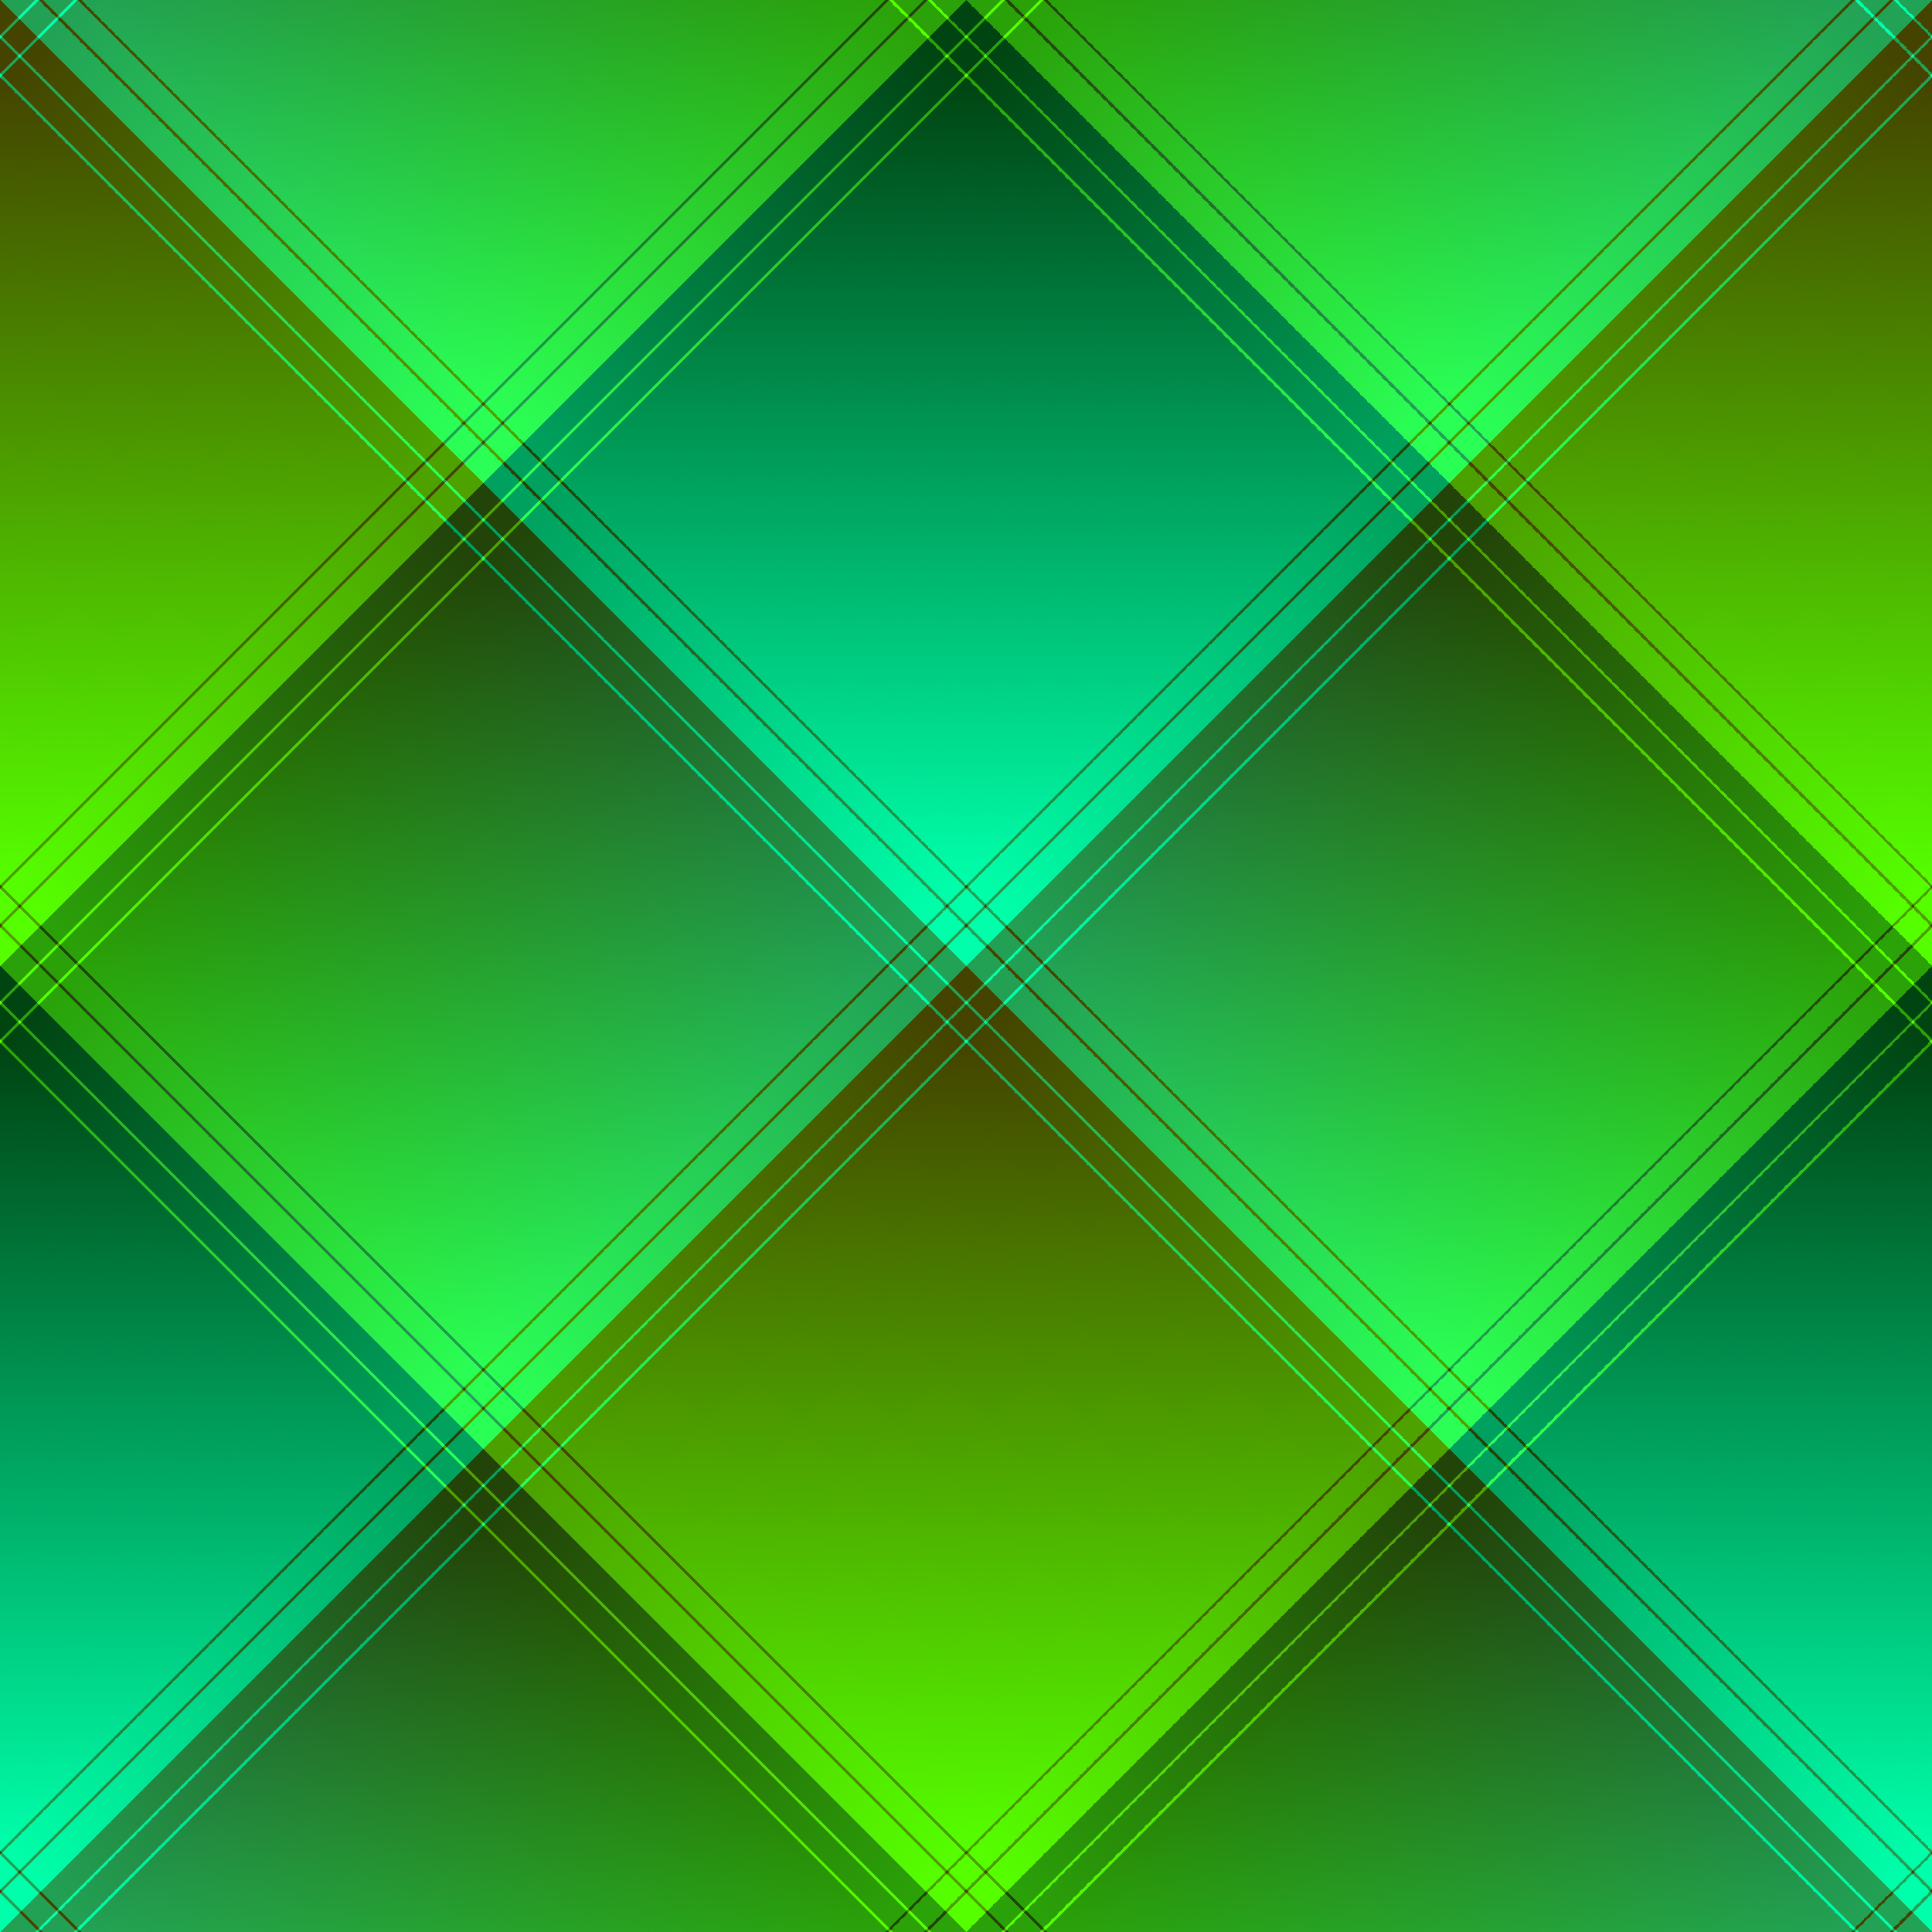
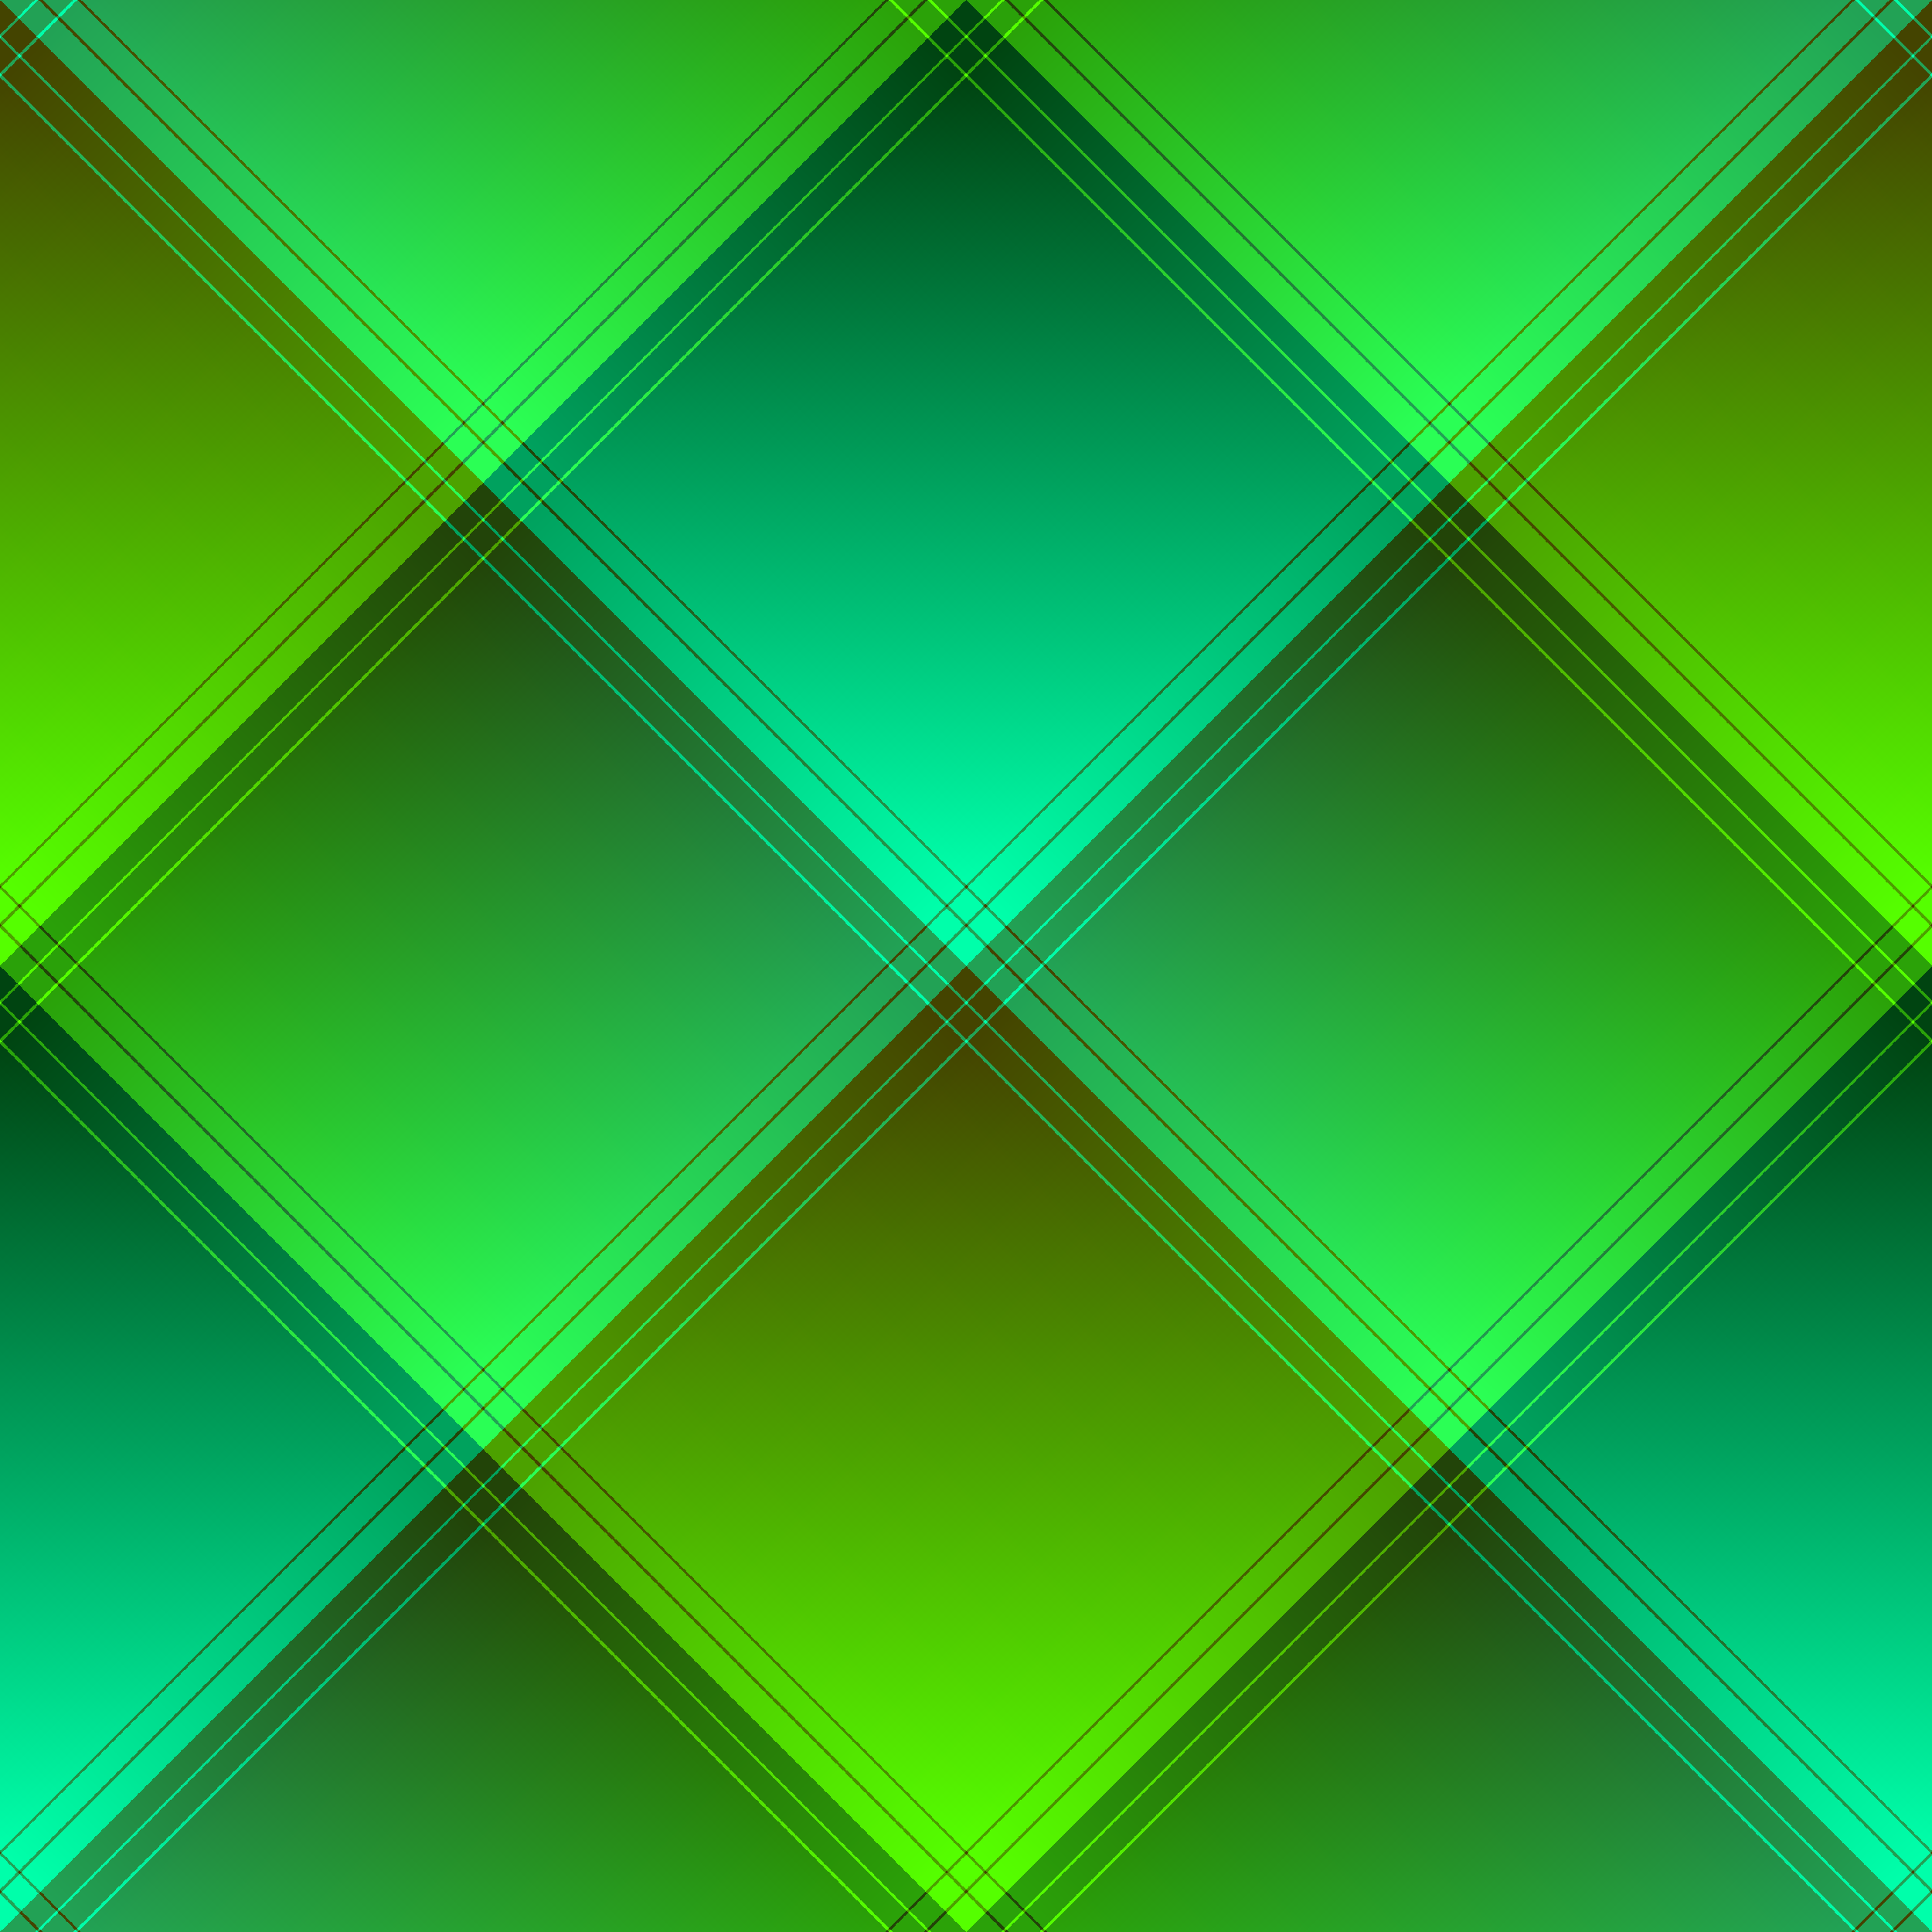
- <svg xmlns="http://www.w3.org/2000/svg" xmlns:xlink="http://www.w3.org/1999/xlink" version="1.1" viewBox="0 0 512 512" height="512" width="512">
+ <svg xmlns="http://www.w3.org/2000/svg" xmlns:xlink="http://www.w3.org/1999/xlink" width="100%" height="100%" viewBox="0 0 1000 1000" preserveAspectRatio="xMidYMid meet">
  <defs>
    <linearGradient id="linearGradient821">
      <stop style="stop-color:#00ffaa;stop-opacity:1" offset="0.000" />
      <stop style="stop-color:#00ffaa;stop-opacity:1" offset="0.010" />
      <stop style="stop-color:#444400;stop-opacity:1" offset="0.010" />
      <stop style="stop-color:#444400;stop-opacity:1" offset="0.011" />
      <stop style="stop-color:#00ffaa;stop-opacity:1" offset="0.011" />
      <stop style="stop-color:#00ffaa;stop-opacity:1" offset="0.020" />
      <stop style="stop-color:#444400;stop-opacity:1" offset="0.020" />
      <stop style="stop-color:#444400;stop-opacity:1" offset="0.021" />
      <stop style="stop-color:#00ffaa;stop-opacity:1" offset="0.021" />
      <stop style="stop-color:#004411;stop-opacity:1" offset="0.230" />
      <stop style="stop-color:#55ff00;stop-opacity:1" offset="0.230" />
      <stop style="stop-color:#55ff00;stop-opacity:1" offset="0.231" />
      <stop style="stop-color:#004411;stop-opacity:1" offset="0.231" />
      <stop style="stop-color:#004411;stop-opacity:1" offset="0.240" />
      <stop style="stop-color:#55ff00;stop-opacity:1" offset="0.240" />
      <stop style="stop-color:#55ff00;stop-opacity:1" offset="0.241" />
      <stop style="stop-color:#004411;stop-opacity:1" offset="0.241" />
      <stop style="stop-color:#004411;stop-opacity:1" offset="0.250" />
      <stop style="stop-color:#55ff00;stop-opacity:1" offset="0.250" />
      <stop style="stop-color:#55ff00;stop-opacity:1" offset="0.260" />
      <stop style="stop-color:#444400;stop-opacity:1" offset="0.260" />
      <stop style="stop-color:#444400;stop-opacity:1" offset="0.261" />
      <stop style="stop-color:#55ff00;stop-opacity:1" offset="0.261" />
      <stop style="stop-color:#55ff00;stop-opacity:1" offset="0.270" />
      <stop style="stop-color:#444400;stop-opacity:1" offset="0.270" />
      <stop style="stop-color:#444400;stop-opacity:1" offset="0.271" />
      <stop style="stop-color:#55ff00;stop-opacity:1" offset="0.271" />
      <stop style="stop-color:#444400;stop-opacity:1" offset="0.480" />
      <stop style="stop-color:#00ffaa;stop-opacity:1" offset="0.480" />
      <stop style="stop-color:#00ffaa;stop-opacity:1" offset="0.481" />
      <stop style="stop-color:#444400;stop-opacity:1" offset="0.481" />
      <stop style="stop-color:#444400;stop-opacity:1" offset="0.490" />
      <stop style="stop-color:#00ffaa;stop-opacity:1" offset="0.490" />
      <stop style="stop-color:#00ffaa;stop-opacity:1" offset="0.491" />
      <stop style="stop-color:#444400;stop-opacity:1" offset="0.491" />
      <stop style="stop-color:#444400;stop-opacity:1" offset="0.500" />
      <stop style="stop-color:#00ffaa;stop-opacity:1" offset="0.500" />
      <stop style="stop-color:#00ffaa;stop-opacity:1" offset="0.510" />
      <stop style="stop-color:#444400;stop-opacity:1" offset="0.510" />
      <stop style="stop-color:#444400;stop-opacity:1" offset="0.511" />
      <stop style="stop-color:#00ffaa;stop-opacity:1" offset="0.511" />
      <stop style="stop-color:#00ffaa;stop-opacity:1" offset="0.520" />
      <stop style="stop-color:#444400;stop-opacity:1" offset="0.520" />
      <stop style="stop-color:#444400;stop-opacity:1" offset="0.521" />
      <stop style="stop-color:#00ffaa;stop-opacity:1" offset="0.521" />
      <stop style="stop-color:#004411;stop-opacity:1" offset="0.730" />
      <stop style="stop-color:#55ff00;stop-opacity:1" offset="0.730" />
      <stop style="stop-color:#55ff00;stop-opacity:1" offset="0.731" />
      <stop style="stop-color:#004411;stop-opacity:1" offset="0.731" />
      <stop style="stop-color:#004411;stop-opacity:1" offset="0.740" />
      <stop style="stop-color:#55ff00;stop-opacity:1" offset="0.740" />
      <stop style="stop-color:#55ff00;stop-opacity:1" offset="0.741" />
      <stop style="stop-color:#004411;stop-opacity:1" offset="0.741" />
      <stop style="stop-color:#004411;stop-opacity:1" offset="0.750" />
      <stop style="stop-color:#55ff00;stop-opacity:1" offset="0.750" />
      <stop style="stop-color:#55ff00;stop-opacity:1" offset="0.760" />
      <stop style="stop-color:#444400;stop-opacity:1" offset="0.760" />
      <stop style="stop-color:#444400;stop-opacity:1" offset="0.761" />
      <stop style="stop-color:#55ff00;stop-opacity:1" offset="0.761" />
      <stop style="stop-color:#55ff00;stop-opacity:1" offset="0.770" />
      <stop style="stop-color:#444400;stop-opacity:1" offset="0.770" />
      <stop style="stop-color:#444400;stop-opacity:1" offset="0.771" />
      <stop style="stop-color:#55ff00;stop-opacity:1" offset="0.771" />
      <stop style="stop-color:#444400;stop-opacity:1" offset="0.980" />
      <stop style="stop-color:#00ffaa;stop-opacity:1" offset="0.980" />
      <stop style="stop-color:#00ffaa;stop-opacity:1" offset="0.981" />
      <stop style="stop-color:#444400;stop-opacity:1" offset="0.981" />
      <stop style="stop-color:#444400;stop-opacity:1" offset="0.990" />
      <stop style="stop-color:#00ffaa;stop-opacity:1" offset="0.990" />
      <stop style="stop-color:#00ffaa;stop-opacity:1" offset="0.991" />
      <stop style="stop-color:#444400;stop-opacity:1" offset="0.991" />
      <stop style="stop-color:#444400;stop-opacity:1" offset="1.000" />
    </linearGradient>
-     <linearGradient gradientUnits="userSpaceOnUse" y2="512" x2="512" y1="0" x1="0" id="linearGradient823" xlink:href="#linearGradient821" />
-     <linearGradient gradientUnits="userSpaceOnUse" y2="0" x2="512" y1="512" x1="0" id="linearGradient824" xlink:href="#linearGradient821" />
+     <linearGradient spreadMethod="reflect" gradientUnits="userSpaceOnUse" y2="1000" x2="1000" y1="0" x1="0" id="linearGradient823" xlink:href="#linearGradient821" />
+     <linearGradient spreadMethod="reflect" gradientUnits="userSpaceOnUse" y2="0" x2="1000" y1="1000" x1="0" id="linearGradient824" xlink:href="#linearGradient821" />
  </defs>
-   <rect y="0" x="0" height="512" width="512" transform="rotate(-90, 256, 256)" style="opacity:1;fill:url(#linearGradient823);fill-opacity:1;stroke:none" />
-   <rect y="0" x="0" height="512" width="512" transform="rotate(-90, 256, 256)" style="opacity:0.5;fill:url(#linearGradient824);fill-opacity:1;stroke:none" />
+   <rect y="0" x="0" height="1000" width="1000" transform="rotate(-90 500 500)" style="opacity:1;fill:url(#linearGradient823);fill-opacity:1;stroke:none" />
+   <rect y="0" x="0" height="1000" width="1000" transform="rotate(-90 500 500)" style="opacity:0.5;fill:url(#linearGradient824);fill-opacity:1;stroke:none" />
</svg>
